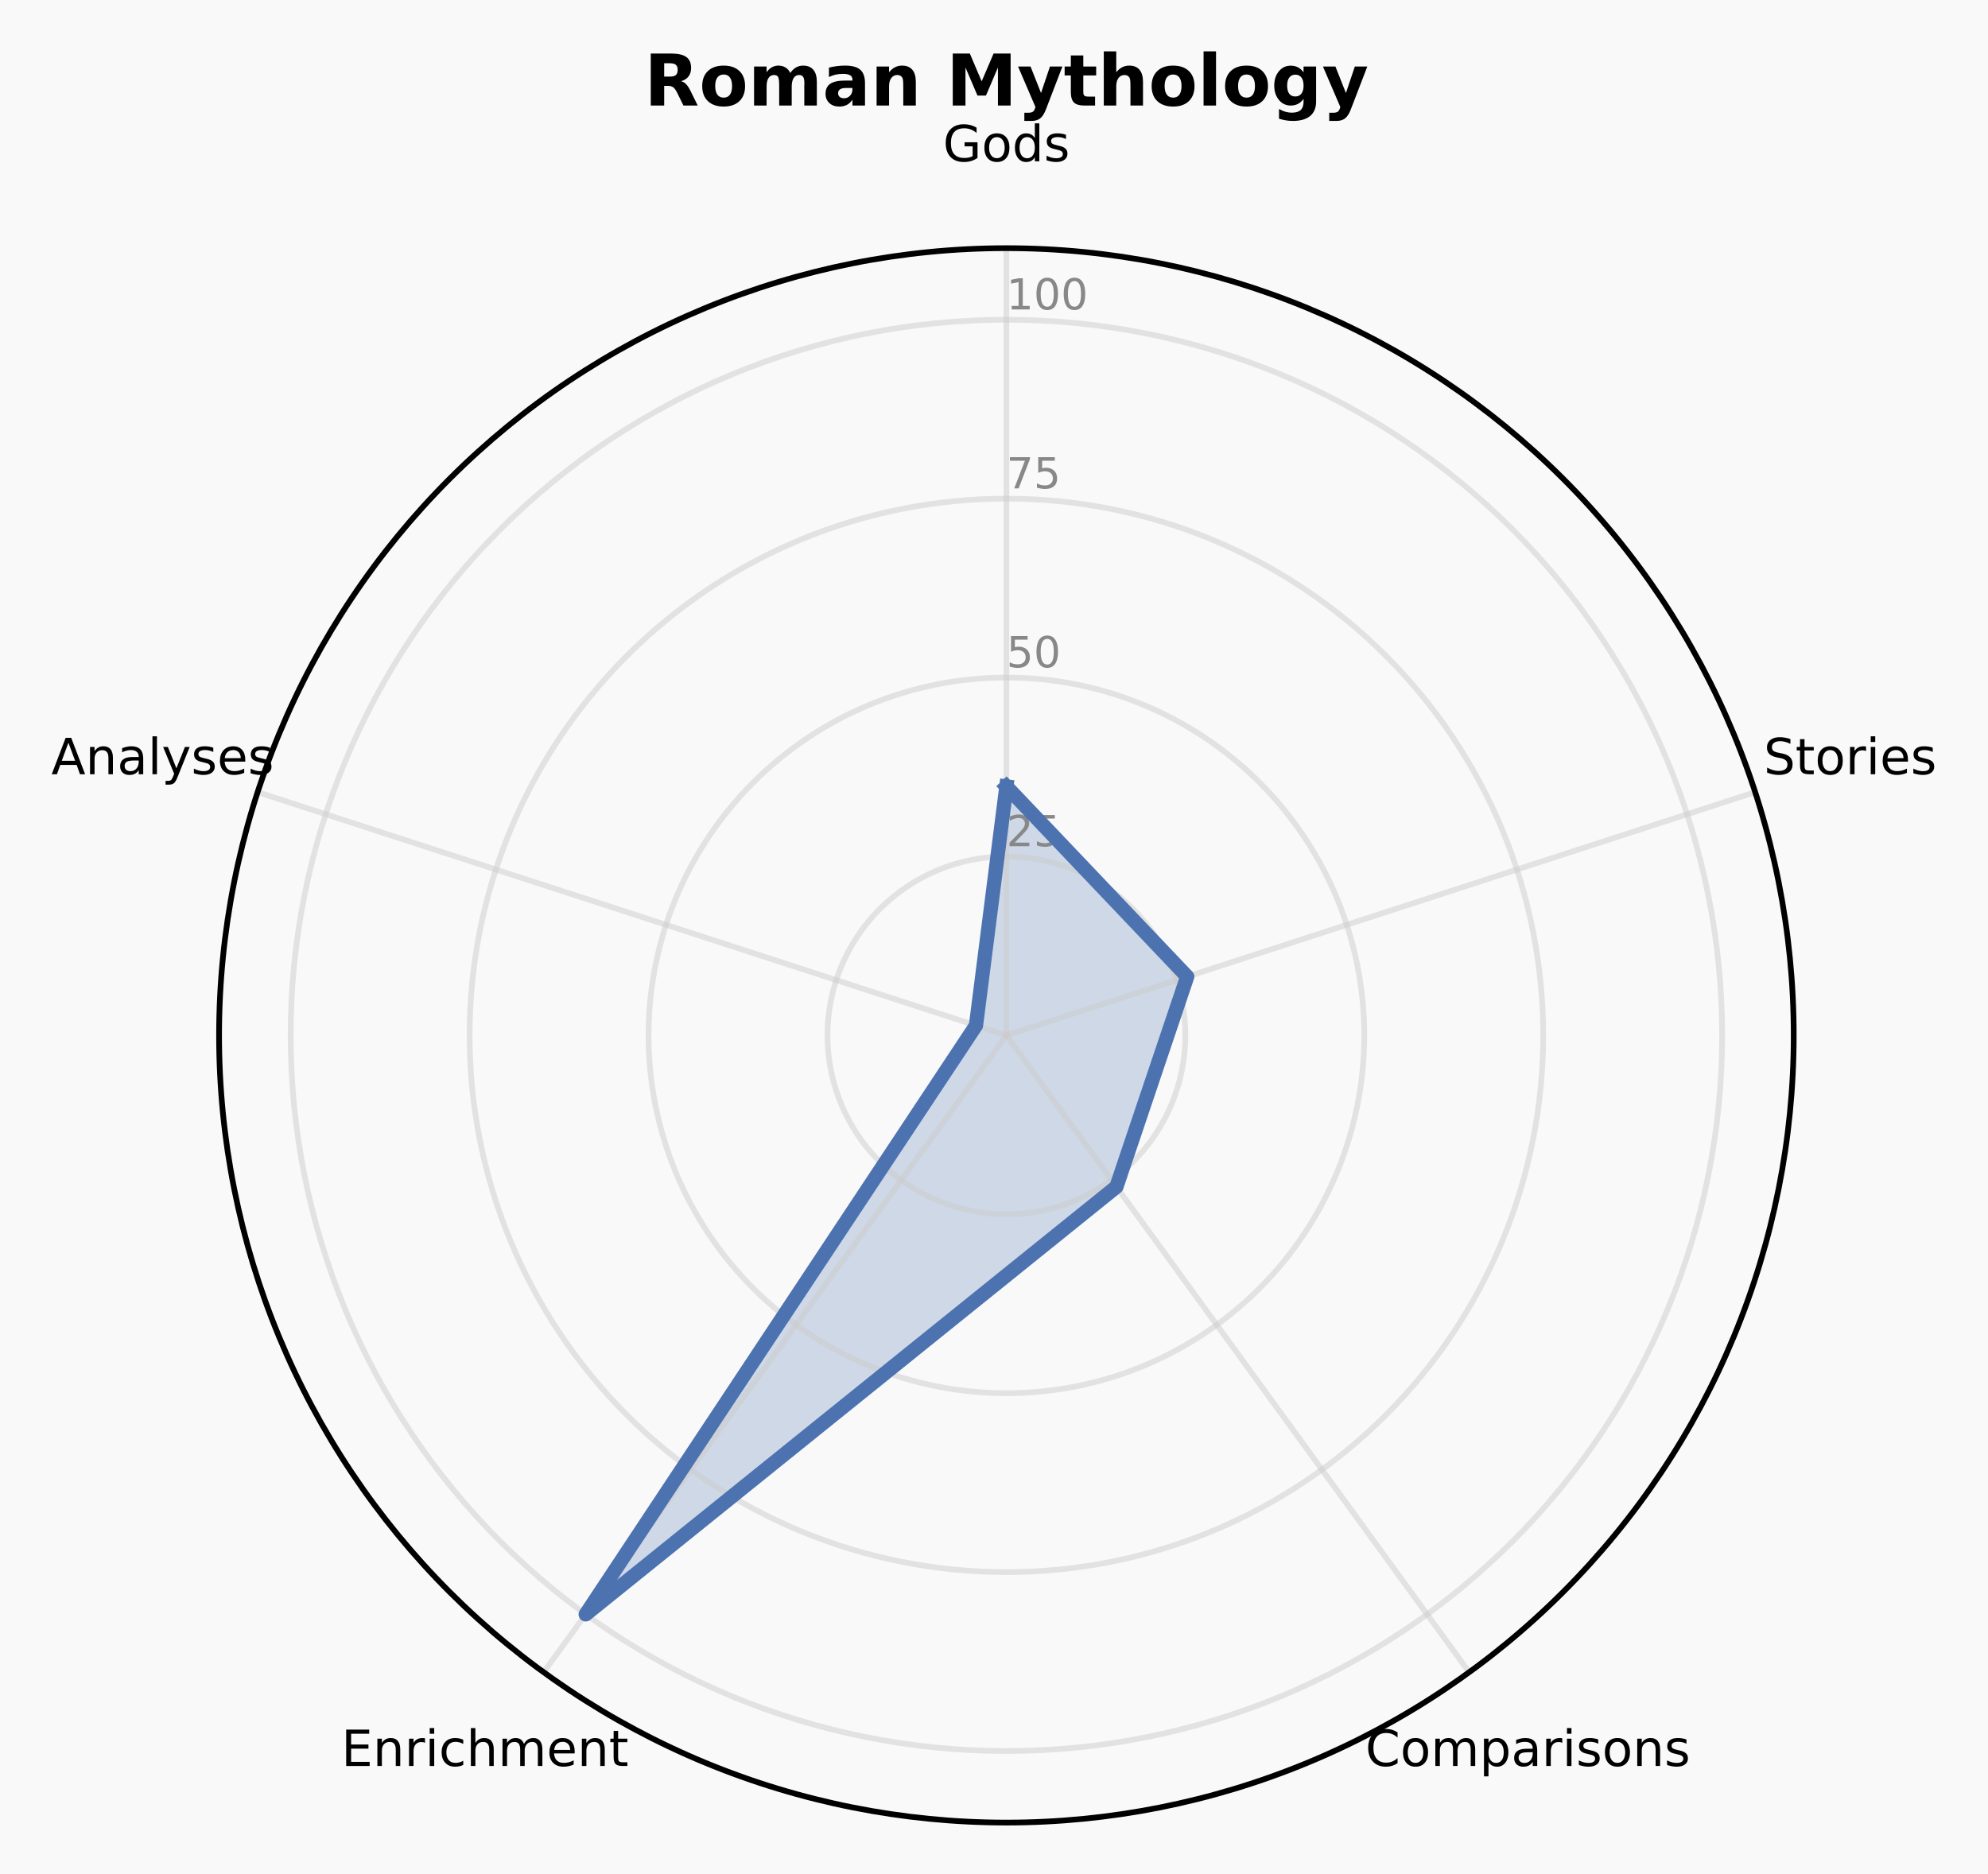
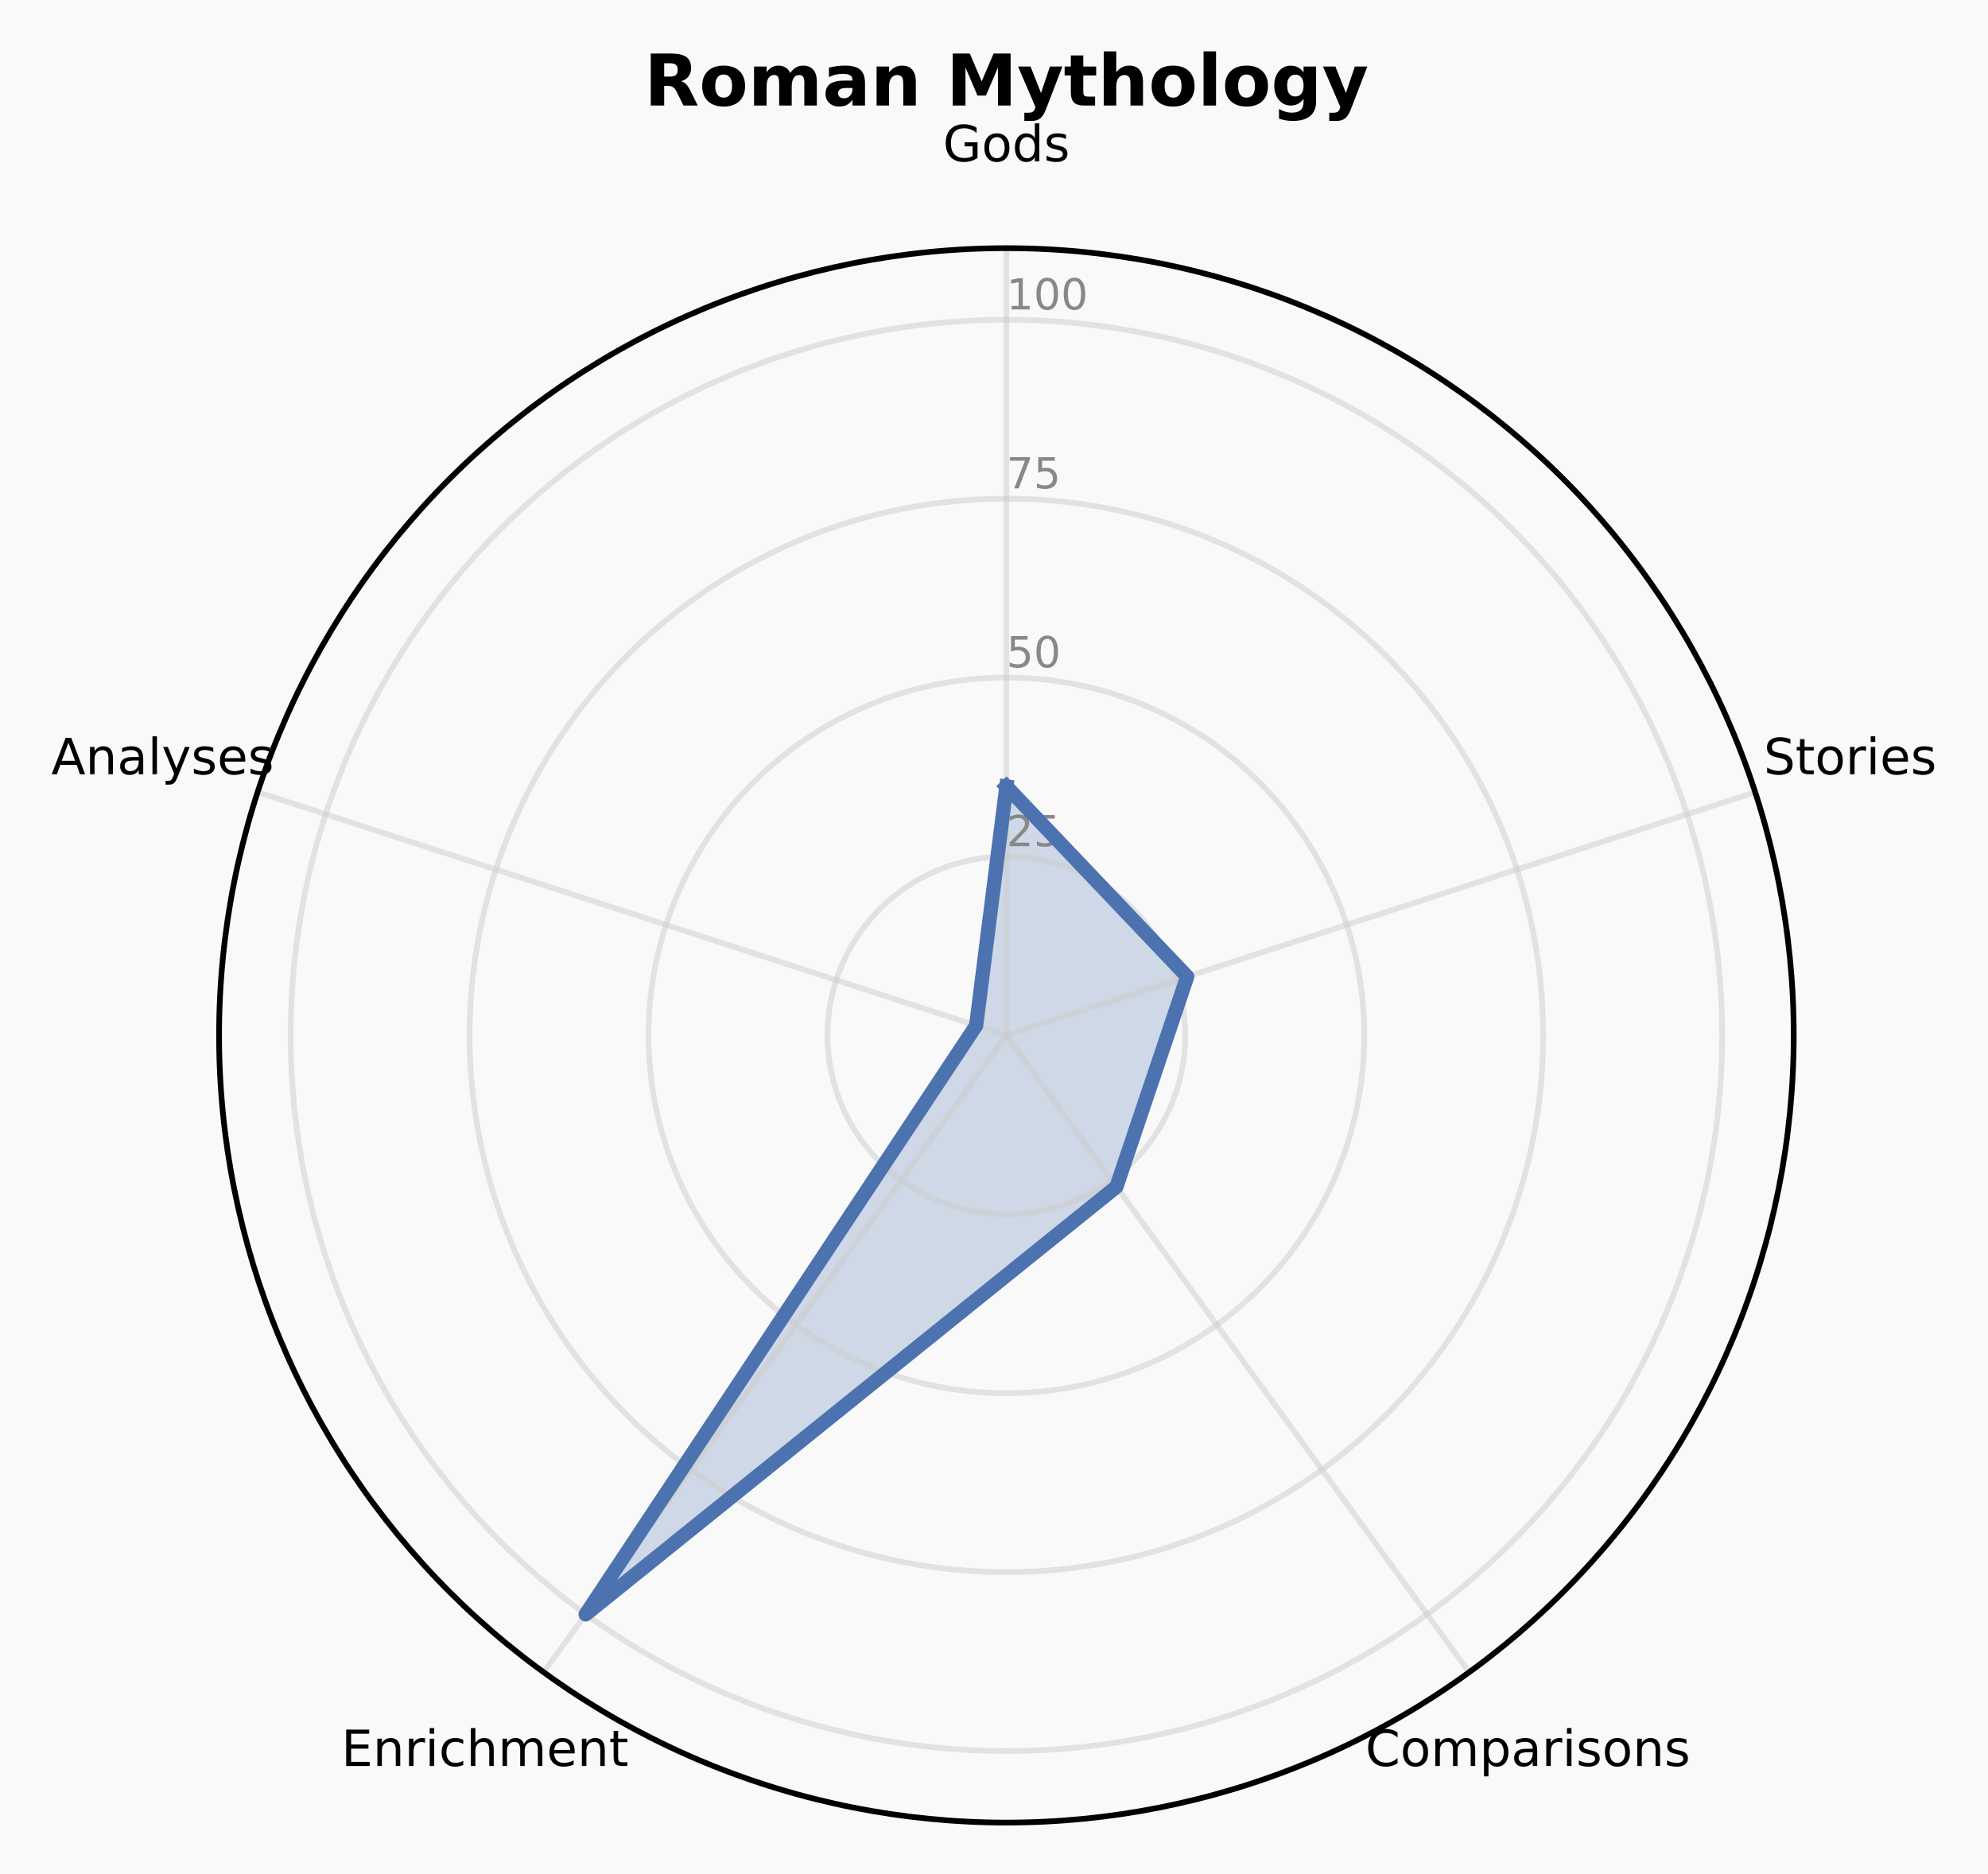
<svg xmlns="http://www.w3.org/2000/svg" xmlns:xlink="http://www.w3.org/1999/xlink" width="278.709pt" height="262.758pt" viewBox="0 0 278.709 262.758" version="1.1">
  <defs>
    <style type="text/css">*{stroke-linejoin: round; stroke-linecap: butt}</style>
  </defs>
  <g id="figure_1">
    <g id="patch_1">
      <path d="M 0 262.758  L 278.709 262.758  L 278.709 0  L 0 0  z " style="fill: #f9f9f9" />
    </g>
    <g id="axes_1">
      <g id="patch_2">
        <path d="M 251.473 145.178  C 251.473 130.683 248.618 116.329 243.071 102.938  C 237.524 89.546 229.393 77.377 219.143 67.128  C 208.894 56.878 196.725 48.748 183.334 43.201  C 169.942 37.654 155.588 34.798 141.093 34.798  C 126.598 34.798 112.244 37.654 98.853 43.201  C 85.461 48.748 73.293 56.878 63.043 67.128  C 52.794 77.377 44.663 89.546 39.116 102.938  C 33.569 116.329 30.714 130.683 30.714 145.178  C 30.714 159.673 33.569 174.027 39.116 187.418  C 44.663 200.81 52.794 212.979 63.043 223.228  C 73.293 233.478 85.461 241.609 98.853 247.155  C 112.244 252.702 126.598 255.558 141.093 255.558  C 155.588 255.558 169.942 252.702 183.334 247.155  C 196.725 241.609 208.894 233.478 219.143 223.228  C 229.393 212.979 237.524 200.81 243.071 187.418  C 248.618 174.027 251.473 159.673 251.473 145.178  M 141.093 145.178  C 141.093 145.178 141.093 145.178 141.093 145.178  C 141.093 145.178 141.093 145.178 141.093 145.178  C 141.093 145.178 141.093 145.178 141.093 145.178  C 141.093 145.178 141.093 145.178 141.093 145.178  C 141.093 145.178 141.093 145.178 141.093 145.178  C 141.093 145.178 141.093 145.178 141.093 145.178  C 141.093 145.178 141.093 145.178 141.093 145.178  C 141.093 145.178 141.093 145.178 141.093 145.178  C 141.093 145.178 141.093 145.178 141.093 145.178  C 141.093 145.178 141.093 145.178 141.093 145.178  C 141.093 145.178 141.093 145.178 141.093 145.178  C 141.093 145.178 141.093 145.178 141.093 145.178  C 141.093 145.178 141.093 145.178 141.093 145.178  C 141.093 145.178 141.093 145.178 141.093 145.178  C 141.093 145.178 141.093 145.178 141.093 145.178  C 141.093 145.178 141.093 145.178 141.093 145.178  z " style="fill: #f9f9f9" />
      </g>
      <g id="patch_3">
-         <path d="M 141.093 110.275  L 166.443 136.941  L 156.519 166.41  L 82.112 226.359  L 136.828 143.792  z " clip-path="url(#p323c2e509a)" style="fill: #4c72b0; opacity: 0.25; stroke: #4c72b0; stroke-linejoin: miter" />
+         <path d="M 141.093 110.275  L 166.443 136.941  L 156.519 166.41  L 82.112 226.359  L 136.852 143.8  z " clip-path="url(#pbc3a78a1bf)" style="fill: #4c72b0; opacity: 0.25; stroke: #4c72b0; stroke-linejoin: miter" />
      </g>
      <g id="matplotlib.axis_1">
        <g id="xtick_1">
          <g id="line2d_1">
-             <path d="M 141.093 145.178  L 141.093 34.798  " clip-path="url(#p323c2e509a)" style="fill: none; stroke: #cccccc; stroke-opacity: 0.5; stroke-width: 0.8; stroke-linecap: square" />
+             <path d="M 141.093 145.178  L 141.093 34.798  " clip-path="url(#pbc3a78a1bf)" style="fill: none; stroke: #cccccc; stroke-opacity: 0.5; stroke-width: 0.8; stroke-linecap: square" />
          </g>
          <g id="text_1">
            <g transform="translate(132.1945 22.61707) scale(0.07 -0.07)">
              <defs>
                <path id="DejaVuSans-2a" d="M 3809 666  L 3809 1919  L 2778 1919  L 2778 2438  L 4434 2438  L 4434 434  Q 4069 175 3628 42  Q 3188 -91 2688 -91  Q 1594 -91 976 548  Q 359 1188 359 2328  Q 359 3472 976 4111  Q 1594 4750 2688 4750  Q 3144 4750 3555 4637  Q 3966 4525 4313 4306  L 4313 3634  Q 3963 3931 3569 4081  Q 3175 4231 2741 4231  Q 1884 4231 1454 3753  Q 1025 3275 1025 2328  Q 1025 1384 1454 906  Q 1884 428 2741 428  Q 3075 428 3337 486  Q 3600 544 3809 666  z " transform="scale(0.015625)" />
                <path id="DejaVuSans-52" d="M 1959 3097  Q 1497 3097 1228 2736  Q 959 2375 959 1747  Q 959 1119 1226 758  Q 1494 397 1959 397  Q 2419 397 2687 759  Q 2956 1122 2956 1747  Q 2956 2369 2687 2733  Q 2419 3097 1959 3097  z M 1959 3584  Q 2709 3584 3137 3096  Q 3566 2609 3566 1747  Q 3566 888 3137 398  Q 2709 -91 1959 -91  Q 1206 -91 779 398  Q 353 888 353 1747  Q 353 2609 779 3096  Q 1206 3584 1959 3584  z " transform="scale(0.015625)" />
                <path id="DejaVuSans-47" d="M 2906 2969  L 2906 4863  L 3481 4863  L 3481 0  L 2906 0  L 2906 525  Q 2725 213 2448 61  Q 2172 -91 1784 -91  Q 1150 -91 751 415  Q 353 922 353 1747  Q 353 2572 751 3078  Q 1150 3584 1784 3584  Q 2172 3584 2448 3432  Q 2725 3281 2906 2969  z M 947 1747  Q 947 1113 1208 752  Q 1469 391 1925 391  Q 2381 391 2643 752  Q 2906 1113 2906 1747  Q 2906 2381 2643 2742  Q 2381 3103 1925 3103  Q 1469 3103 1208 2742  Q 947 2381 947 1747  z " transform="scale(0.015625)" />
                <path id="DejaVuSans-56" d="M 2834 3397  L 2834 2853  Q 2591 2978 2328 3040  Q 2066 3103 1784 3103  Q 1356 3103 1142 2972  Q 928 2841 928 2578  Q 928 2378 1081 2264  Q 1234 2150 1697 2047  L 1894 2003  Q 2506 1872 2764 1633  Q 3022 1394 3022 966  Q 3022 478 2636 193  Q 2250 -91 1575 -91  Q 1294 -91 989 -36  Q 684 19 347 128  L 347 722  Q 666 556 975 473  Q 1284 391 1588 391  Q 1994 391 2212 530  Q 2431 669 2431 922  Q 2431 1156 2273 1281  Q 2116 1406 1581 1522  L 1381 1569  Q 847 1681 609 1914  Q 372 2147 372 2553  Q 372 3047 722 3315  Q 1072 3584 1716 3584  Q 2034 3584 2315 3537  Q 2597 3491 2834 3397  z " transform="scale(0.015625)" />
              </defs>
              <use xlink:href="#DejaVuSans-2a" />
              <use xlink:href="#DejaVuSans-52" transform="translate(77.48438 0)" />
              <use xlink:href="#DejaVuSans-47" transform="translate(138.6719 0)" />
              <use xlink:href="#DejaVuSans-56" transform="translate(202.1562 0)" />
            </g>
          </g>
        </g>
        <g id="xtick_2">
          <g id="line2d_2">
-             <path d="M 141.093 145.178  L 246.07 111.069  " clip-path="url(#p323c2e509a)" style="fill: none; stroke: #cccccc; stroke-opacity: 0.5; stroke-width: 0.8; stroke-linecap: square" />
+             <path d="M 141.093 145.178  L 246.07 111.069  " clip-path="url(#pbc3a78a1bf)" style="fill: none; stroke: #cccccc; stroke-opacity: 0.5; stroke-width: 0.8; stroke-linecap: square" />
          </g>
          <g id="text_2">
            <g transform="translate(247.2616 108.5613) scale(0.07 -0.07)">
              <defs>
                <path id="DejaVuSans-36" d="M 3425 4513  L 3425 3897  Q 3066 4069 2747 4153  Q 2428 4238 2131 4238  Q 1616 4238 1336 4038  Q 1056 3838 1056 3469  Q 1056 3159 1242 3001  Q 1428 2844 1947 2747  L 2328 2669  Q 3034 2534 3370 2195  Q 3706 1856 3706 1288  Q 3706 609 3251 259  Q 2797 -91 1919 -91  Q 1588 -91 1214 -16  Q 841 59 441 206  L 441 856  Q 825 641 1194 531  Q 1563 422 1919 422  Q 2459 422 2753 634  Q 3047 847 3047 1241  Q 3047 1584 2836 1778  Q 2625 1972 2144 2069  L 1759 2144  Q 1053 2284 737 2584  Q 422 2884 422 3419  Q 422 4038 858 4394  Q 1294 4750 2059 4750  Q 2388 4750 2728 4690  Q 3069 4631 3425 4513  z " transform="scale(0.015625)" />
                <path id="DejaVuSans-57" d="M 1172 4494  L 1172 3500  L 2356 3500  L 2356 3053  L 1172 3053  L 1172 1153  Q 1172 725 1289 603  Q 1406 481 1766 481  L 2356 481  L 2356 0  L 1766 0  Q 1100 0 847 248  Q 594 497 594 1153  L 594 3053  L 172 3053  L 172 3500  L 594 3500  L 594 4494  L 1172 4494  z " transform="scale(0.015625)" />
                <path id="DejaVuSans-55" d="M 2631 2963  Q 2534 3019 2420 3045  Q 2306 3072 2169 3072  Q 1681 3072 1420 2755  Q 1159 2438 1159 1844  L 1159 0  L 581 0  L 581 3500  L 1159 3500  L 1159 2956  Q 1341 3275 1631 3429  Q 1922 3584 2338 3584  Q 2397 3584 2469 3576  Q 2541 3569 2628 3553  L 2631 2963  z " transform="scale(0.015625)" />
                <path id="DejaVuSans-4c" d="M 603 3500  L 1178 3500  L 1178 0  L 603 0  L 603 3500  z M 603 4863  L 1178 4863  L 1178 4134  L 603 4134  L 603 4863  z " transform="scale(0.015625)" />
                <path id="DejaVuSans-48" d="M 3597 1894  L 3597 1613  L 953 1613  Q 991 1019 1311 708  Q 1631 397 2203 397  Q 2534 397 2845 478  Q 3156 559 3463 722  L 3463 178  Q 3153 47 2828 -22  Q 2503 -91 2169 -91  Q 1331 -91 842 396  Q 353 884 353 1716  Q 353 2575 817 3079  Q 1281 3584 2069 3584  Q 2775 3584 3186 3129  Q 3597 2675 3597 1894  z M 3022 2063  Q 3016 2534 2758 2815  Q 2500 3097 2075 3097  Q 1594 3097 1305 2825  Q 1016 2553 972 2059  L 3022 2063  z " transform="scale(0.015625)" />
              </defs>
              <use xlink:href="#DejaVuSans-36" />
              <use xlink:href="#DejaVuSans-57" transform="translate(63.48438 0)" />
              <use xlink:href="#DejaVuSans-52" transform="translate(102.6875 0)" />
              <use xlink:href="#DejaVuSans-55" transform="translate(163.875 0)" />
              <use xlink:href="#DejaVuSans-4c" transform="translate(204.9844 0)" />
              <use xlink:href="#DejaVuSans-48" transform="translate(232.7656 0)" />
              <use xlink:href="#DejaVuSans-56" transform="translate(294.2969 0)" />
            </g>
          </g>
        </g>
        <g id="xtick_3">
          <g id="line2d_3">
-             <path d="M 141.093 145.178  L 205.973 234.477  " clip-path="url(#p323c2e509a)" style="fill: none; stroke: #cccccc; stroke-opacity: 0.5; stroke-width: 0.8; stroke-linecap: square" />
+             <path d="M 141.093 145.178  L 205.973 234.477  " clip-path="url(#pbc3a78a1bf)" style="fill: none; stroke: #cccccc; stroke-opacity: 0.5; stroke-width: 0.8; stroke-linecap: square" />
          </g>
          <g id="text_3">
            <g transform="translate(191.4228 247.6219) scale(0.07 -0.07)">
              <defs>
                <path id="DejaVuSans-26" d="M 4122 4306  L 4122 3641  Q 3803 3938 3442 4084  Q 3081 4231 2675 4231  Q 1875 4231 1450 3742  Q 1025 3253 1025 2328  Q 1025 1406 1450 917  Q 1875 428 2675 428  Q 3081 428 3442 575  Q 3803 722 4122 1019  L 4122 359  Q 3791 134 3420 21  Q 3050 -91 2638 -91  Q 1578 -91 968 557  Q 359 1206 359 2328  Q 359 3453 968 4101  Q 1578 4750 2638 4750  Q 3056 4750 3426 4639  Q 3797 4528 4122 4306  z " transform="scale(0.015625)" />
                <path id="DejaVuSans-50" d="M 3328 2828  Q 3544 3216 3844 3400  Q 4144 3584 4550 3584  Q 5097 3584 5394 3201  Q 5691 2819 5691 2113  L 5691 0  L 5113 0  L 5113 2094  Q 5113 2597 4934 2840  Q 4756 3084 4391 3084  Q 3944 3084 3684 2787  Q 3425 2491 3425 1978  L 3425 0  L 2847 0  L 2847 2094  Q 2847 2600 2669 2842  Q 2491 3084 2119 3084  Q 1678 3084 1418 2786  Q 1159 2488 1159 1978  L 1159 0  L 581 0  L 581 3500  L 1159 3500  L 1159 2956  Q 1356 3278 1631 3431  Q 1906 3584 2284 3584  Q 2666 3584 2933 3390  Q 3200 3197 3328 2828  z " transform="scale(0.015625)" />
                <path id="DejaVuSans-53" d="M 1159 525  L 1159 -1331  L 581 -1331  L 581 3500  L 1159 3500  L 1159 2969  Q 1341 3281 1617 3432  Q 1894 3584 2278 3584  Q 2916 3584 3314 3078  Q 3713 2572 3713 1747  Q 3713 922 3314 415  Q 2916 -91 2278 -91  Q 1894 -91 1617 61  Q 1341 213 1159 525  z M 3116 1747  Q 3116 2381 2855 2742  Q 2594 3103 2138 3103  Q 1681 3103 1420 2742  Q 1159 2381 1159 1747  Q 1159 1113 1420 752  Q 1681 391 2138 391  Q 2594 391 2855 752  Q 3116 1113 3116 1747  z " transform="scale(0.015625)" />
                <path id="DejaVuSans-44" d="M 2194 1759  Q 1497 1759 1228 1600  Q 959 1441 959 1056  Q 959 750 1161 570  Q 1363 391 1709 391  Q 2188 391 2477 730  Q 2766 1069 2766 1631  L 2766 1759  L 2194 1759  z M 3341 1997  L 3341 0  L 2766 0  L 2766 531  Q 2569 213 2275 61  Q 1981 -91 1556 -91  Q 1019 -91 701 211  Q 384 513 384 1019  Q 384 1609 779 1909  Q 1175 2209 1959 2209  L 2766 2209  L 2766 2266  Q 2766 2663 2505 2880  Q 2244 3097 1772 3097  Q 1472 3097 1187 3025  Q 903 2953 641 2809  L 641 3341  Q 956 3463 1253 3523  Q 1550 3584 1831 3584  Q 2591 3584 2966 3190  Q 3341 2797 3341 1997  z " transform="scale(0.015625)" />
                <path id="DejaVuSans-51" d="M 3513 2113  L 3513 0  L 2938 0  L 2938 2094  Q 2938 2591 2744 2837  Q 2550 3084 2163 3084  Q 1697 3084 1428 2787  Q 1159 2491 1159 1978  L 1159 0  L 581 0  L 581 3500  L 1159 3500  L 1159 2956  Q 1366 3272 1645 3428  Q 1925 3584 2291 3584  Q 2894 3584 3203 3211  Q 3513 2838 3513 2113  z " transform="scale(0.015625)" />
              </defs>
              <use xlink:href="#DejaVuSans-26" />
              <use xlink:href="#DejaVuSans-52" transform="translate(69.82812 0)" />
              <use xlink:href="#DejaVuSans-50" transform="translate(131.0156 0)" />
              <use xlink:href="#DejaVuSans-53" transform="translate(228.4219 0)" />
              <use xlink:href="#DejaVuSans-44" transform="translate(291.9062 0)" />
              <use xlink:href="#DejaVuSans-55" transform="translate(353.1875 0)" />
              <use xlink:href="#DejaVuSans-4c" transform="translate(394.2969 0)" />
              <use xlink:href="#DejaVuSans-56" transform="translate(422.0781 0)" />
              <use xlink:href="#DejaVuSans-52" transform="translate(474.1719 0)" />
              <use xlink:href="#DejaVuSans-51" transform="translate(535.3594 0)" />
              <use xlink:href="#DejaVuSans-56" transform="translate(598.7344 0)" />
            </g>
          </g>
        </g>
        <g id="xtick_4">
          <g id="line2d_4">
-             <path d="M 141.093 145.178  L 76.214 234.477  " clip-path="url(#p323c2e509a)" style="fill: none; stroke: #cccccc; stroke-opacity: 0.5; stroke-width: 0.8; stroke-linecap: square" />
+             <path d="M 141.093 145.178  L 76.214 234.477  " clip-path="url(#pbc3a78a1bf)" style="fill: none; stroke: #cccccc; stroke-opacity: 0.5; stroke-width: 0.8; stroke-linecap: square" />
          </g>
          <g id="text_4">
            <g transform="translate(47.8483 247.6219) scale(0.07 -0.07)">
              <defs>
                <path id="DejaVuSans-28" d="M 628 4666  L 3578 4666  L 3578 4134  L 1259 4134  L 1259 2753  L 3481 2753  L 3481 2222  L 1259 2222  L 1259 531  L 3634 531  L 3634 0  L 628 0  L 628 4666  z " transform="scale(0.015625)" />
                <path id="DejaVuSans-46" d="M 3122 3366  L 3122 2828  Q 2878 2963 2633 3030  Q 2388 3097 2138 3097  Q 1578 3097 1268 2742  Q 959 2388 959 1747  Q 959 1106 1268 751  Q 1578 397 2138 397  Q 2388 397 2633 464  Q 2878 531 3122 666  L 3122 134  Q 2881 22 2623 -34  Q 2366 -91 2075 -91  Q 1284 -91 818 406  Q 353 903 353 1747  Q 353 2603 823 3093  Q 1294 3584 2113 3584  Q 2378 3584 2631 3529  Q 2884 3475 3122 3366  z " transform="scale(0.015625)" />
                <path id="DejaVuSans-4b" d="M 3513 2113  L 3513 0  L 2938 0  L 2938 2094  Q 2938 2591 2744 2837  Q 2550 3084 2163 3084  Q 1697 3084 1428 2787  Q 1159 2491 1159 1978  L 1159 0  L 581 0  L 581 4863  L 1159 4863  L 1159 2956  Q 1366 3272 1645 3428  Q 1925 3584 2291 3584  Q 2894 3584 3203 3211  Q 3513 2838 3513 2113  z " transform="scale(0.015625)" />
              </defs>
              <use xlink:href="#DejaVuSans-28" />
              <use xlink:href="#DejaVuSans-51" transform="translate(63.1875 0)" />
              <use xlink:href="#DejaVuSans-55" transform="translate(126.5625 0)" />
              <use xlink:href="#DejaVuSans-4c" transform="translate(167.6719 0)" />
              <use xlink:href="#DejaVuSans-46" transform="translate(195.4531 0)" />
              <use xlink:href="#DejaVuSans-4b" transform="translate(250.4375 0)" />
              <use xlink:href="#DejaVuSans-50" transform="translate(313.8125 0)" />
              <use xlink:href="#DejaVuSans-48" transform="translate(411.2188 0)" />
              <use xlink:href="#DejaVuSans-51" transform="translate(472.75 0)" />
              <use xlink:href="#DejaVuSans-57" transform="translate(536.125 0)" />
            </g>
          </g>
        </g>
        <g id="xtick_5">
          <g id="line2d_5">
-             <path d="M 141.093 145.178  L 36.116 111.069  " clip-path="url(#p323c2e509a)" style="fill: none; stroke: #cccccc; stroke-opacity: 0.5; stroke-width: 0.8; stroke-linecap: square" />
+             <path d="M 141.093 145.178  L 36.116 111.069  " clip-path="url(#pbc3a78a1bf)" style="fill: none; stroke: #cccccc; stroke-opacity: 0.5; stroke-width: 0.8; stroke-linecap: square" />
          </g>
          <g id="text_5">
            <g transform="translate(7.2 108.5613) scale(0.07 -0.07)">
              <defs>
                <path id="DejaVuSans-24" d="M 2188 4044  L 1331 1722  L 3047 1722  L 2188 4044  z M 1831 4666  L 2547 4666  L 4325 0  L 3669 0  L 3244 1197  L 1141 1197  L 716 0  L 50 0  L 1831 4666  z " transform="scale(0.015625)" />
                <path id="DejaVuSans-4f" d="M 603 4863  L 1178 4863  L 1178 0  L 603 0  L 603 4863  z " transform="scale(0.015625)" />
                <path id="DejaVuSans-5c" d="M 2059 -325  Q 1816 -950 1584 -1140  Q 1353 -1331 966 -1331  L 506 -1331  L 506 -850  L 844 -850  Q 1081 -850 1212 -737  Q 1344 -625 1503 -206  L 1606 56  L 191 3500  L 800 3500  L 1894 763  L 2988 3500  L 3597 3500  L 2059 -325  z " transform="scale(0.015625)" />
              </defs>
              <use xlink:href="#DejaVuSans-24" />
              <use xlink:href="#DejaVuSans-51" transform="translate(68.40625 0)" />
              <use xlink:href="#DejaVuSans-44" transform="translate(131.7812 0)" />
              <use xlink:href="#DejaVuSans-4f" transform="translate(193.0625 0)" />
              <use xlink:href="#DejaVuSans-5c" transform="translate(220.8438 0)" />
              <use xlink:href="#DejaVuSans-56" transform="translate(280.0312 0)" />
              <use xlink:href="#DejaVuSans-48" transform="translate(332.125 0)" />
              <use xlink:href="#DejaVuSans-56" transform="translate(393.6562 0)" />
            </g>
          </g>
        </g>
      </g>
      <g id="matplotlib.axis_2">
        <g id="ytick_1">
          <g id="line2d_6">
-             <path d="M 141.093 120.092  C 144.388 120.092 147.65 120.741 150.693 122.001  C 153.737 123.262 156.503 125.11 158.832 127.439  C 161.161 129.769 163.009 132.534 164.27 135.578  C 165.531 138.621 166.18 141.884 166.18 145.178  C 166.18 148.472 165.531 151.735 164.27 154.778  C 163.009 157.822 161.161 160.587 158.832 162.917  C 156.503 165.246 153.737 167.094 150.693 168.355  C 147.65 169.615 144.388 170.264 141.093 170.264  C 137.799 170.264 134.537 169.615 131.493 168.355  C 128.45 167.094 125.684 165.246 123.355 162.917  C 121.025 160.587 119.177 157.822 117.917 154.778  C 116.656 151.735 116.007 148.472 116.007 145.178  C 116.007 141.884 116.656 138.621 117.917 135.578  C 119.177 132.534 121.025 129.769 123.355 127.439  C 125.684 125.11 128.45 123.262 131.493 122.001  C 134.537 120.741 137.799 120.092 141.093 120.092  " clip-path="url(#p323c2e509a)" style="fill: none; stroke: #cccccc; stroke-opacity: 0.5; stroke-width: 0.8; stroke-linecap: square" />
+             <path d="M 141.093 120.092  C 144.388 120.092 147.65 120.741 150.693 122.001  C 153.737 123.262 156.503 125.11 158.832 127.439  C 161.161 129.769 163.009 132.534 164.27 135.578  C 165.531 138.621 166.18 141.884 166.18 145.178  C 166.18 148.472 165.531 151.735 164.27 154.778  C 163.009 157.822 161.161 160.587 158.832 162.917  C 156.503 165.246 153.737 167.094 150.693 168.355  C 147.65 169.615 144.388 170.264 141.093 170.264  C 137.799 170.264 134.537 169.615 131.493 168.355  C 128.45 167.094 125.684 165.246 123.355 162.917  C 121.025 160.587 119.177 157.822 117.917 154.778  C 116.656 151.735 116.007 148.472 116.007 145.178  C 116.007 141.884 116.656 138.621 117.917 135.578  C 119.177 132.534 121.025 129.769 123.355 127.439  C 125.684 125.11 128.45 123.262 131.493 122.001  C 134.537 120.741 137.799 120.092 141.093 120.092  " clip-path="url(#pbc3a78a1bf)" style="fill: none; stroke: #cccccc; stroke-opacity: 0.5; stroke-width: 0.8; stroke-linecap: square" />
          </g>
          <g id="text_6">
            <g style="fill: #888888" transform="translate(141.0933 118.6504) scale(0.06 -0.06)">
              <defs>
                <path id="DejaVuSans-15" d="M 1228 531  L 3431 531  L 3431 0  L 469 0  L 469 531  Q 828 903 1448 1529  Q 2069 2156 2228 2338  Q 2531 2678 2651 2914  Q 2772 3150 2772 3378  Q 2772 3750 2511 3984  Q 2250 4219 1831 4219  Q 1534 4219 1204 4116  Q 875 4013 500 3803  L 500 4441  Q 881 4594 1212 4672  Q 1544 4750 1819 4750  Q 2544 4750 2975 4387  Q 3406 4025 3406 3419  Q 3406 3131 3298 2873  Q 3191 2616 2906 2266  Q 2828 2175 2409 1742  Q 1991 1309 1228 531  z " transform="scale(0.015625)" />
                <path id="DejaVuSans-18" d="M 691 4666  L 3169 4666  L 3169 4134  L 1269 4134  L 1269 2991  Q 1406 3038 1543 3061  Q 1681 3084 1819 3084  Q 2600 3084 3056 2656  Q 3513 2228 3513 1497  Q 3513 744 3044 326  Q 2575 -91 1722 -91  Q 1428 -91 1123 -41  Q 819 9 494 109  L 494 744  Q 775 591 1075 516  Q 1375 441 1709 441  Q 2250 441 2565 725  Q 2881 1009 2881 1497  Q 2881 1984 2565 2268  Q 2250 2553 1709 2553  Q 1456 2553 1204 2497  Q 953 2441 691 2322  L 691 4666  z " transform="scale(0.015625)" />
              </defs>
              <use xlink:href="#DejaVuSans-15" />
              <use xlink:href="#DejaVuSans-18" transform="translate(63.625 0)" />
            </g>
          </g>
        </g>
        <g id="ytick_2">
          <g id="line2d_7">
-             <path d="M 141.093 95.005  C 147.682 95.005 154.206 96.303 160.293 98.825  C 166.381 101.346 171.912 105.042 176.571 109.701  C 181.229 114.36 184.925 119.891 187.447 125.978  C 189.968 132.065 191.266 138.589 191.266 145.178  C 191.266 151.767 189.968 158.291 187.447 164.378  C 184.925 170.465 181.229 175.997 176.571 180.655  C 171.912 185.314 166.381 189.01 160.293 191.531  C 154.206 194.053 147.682 195.351 141.093 195.351  C 134.505 195.351 127.98 194.053 121.893 191.531  C 115.806 189.01 110.275 185.314 105.616 180.655  C 100.957 175.997 97.261 170.465 94.74 164.378  C 92.219 158.291 90.921 151.767 90.921 145.178  C 90.921 138.589 92.219 132.065 94.74 125.978  C 97.261 119.891 100.957 114.36 105.616 109.701  C 110.275 105.042 115.806 101.346 121.893 98.825  C 127.98 96.303 134.505 95.005 141.093 95.005  " clip-path="url(#p323c2e509a)" style="fill: none; stroke: #cccccc; stroke-opacity: 0.5; stroke-width: 0.8; stroke-linecap: square" />
+             <path d="M 141.093 95.005  C 147.682 95.005 154.206 96.303 160.293 98.825  C 166.381 101.346 171.912 105.042 176.571 109.701  C 181.229 114.36 184.925 119.891 187.447 125.978  C 189.968 132.065 191.266 138.589 191.266 145.178  C 191.266 151.767 189.968 158.291 187.447 164.378  C 184.925 170.465 181.229 175.997 176.571 180.655  C 171.912 185.314 166.381 189.01 160.293 191.531  C 154.206 194.053 147.682 195.351 141.093 195.351  C 134.505 195.351 127.98 194.053 121.893 191.531  C 115.806 189.01 110.275 185.314 105.616 180.655  C 100.957 175.997 97.261 170.465 94.74 164.378  C 92.219 158.291 90.921 151.767 90.921 145.178  C 90.921 138.589 92.219 132.065 94.74 125.978  C 97.261 119.891 100.957 114.36 105.616 109.701  C 110.275 105.042 115.806 101.346 121.893 98.825  C 127.98 96.303 134.505 95.005 141.093 95.005  " clip-path="url(#pbc3a78a1bf)" style="fill: none; stroke: #cccccc; stroke-opacity: 0.5; stroke-width: 0.8; stroke-linecap: square" />
          </g>
          <g id="text_7">
            <g style="fill: #888888" transform="translate(141.0933 93.56408) scale(0.06 -0.06)">
              <defs>
                <path id="DejaVuSans-13" d="M 2034 4250  Q 1547 4250 1301 3770  Q 1056 3291 1056 2328  Q 1056 1369 1301 889  Q 1547 409 2034 409  Q 2525 409 2770 889  Q 3016 1369 3016 2328  Q 3016 3291 2770 3770  Q 2525 4250 2034 4250  z M 2034 4750  Q 2819 4750 3233 4129  Q 3647 3509 3647 2328  Q 3647 1150 3233 529  Q 2819 -91 2034 -91  Q 1250 -91 836 529  Q 422 1150 422 2328  Q 422 3509 836 4129  Q 1250 4750 2034 4750  z " transform="scale(0.015625)" />
              </defs>
              <use xlink:href="#DejaVuSans-18" />
              <use xlink:href="#DejaVuSans-13" transform="translate(63.625 0)" />
            </g>
          </g>
        </g>
        <g id="ytick_3">
          <g id="line2d_8">
-             <path d="M 141.093 69.919  C 150.976 69.919 160.763 71.866 169.894 75.648  C 179.024 79.43 187.321 84.974 194.309 91.962  C 201.298 98.95 206.841 107.247 210.623 116.378  C 214.405 125.508 216.352 135.295 216.352 145.178  C 216.352 155.061 214.405 164.848 210.623 173.978  C 206.841 183.109 201.298 191.406 194.309 198.394  C 187.321 205.382 179.024 210.926 169.894 214.708  C 160.763 218.49 150.976 220.437 141.093 220.437  C 131.21 220.437 121.424 218.49 112.293 214.708  C 103.162 210.926 94.866 205.382 87.877 198.394  C 80.889 191.406 75.345 183.109 71.563 173.978  C 67.781 164.848 65.834 155.061 65.834 145.178  C 65.834 135.295 67.781 125.508 71.563 116.378  C 75.345 107.247 80.889 98.95 87.877 91.962  C 94.866 84.974 103.162 79.43 112.293 75.648  C 121.424 71.866 131.21 69.919 141.093 69.919  " clip-path="url(#p323c2e509a)" style="fill: none; stroke: #cccccc; stroke-opacity: 0.5; stroke-width: 0.8; stroke-linecap: square" />
+             <path d="M 141.093 69.919  C 150.976 69.919 160.763 71.866 169.894 75.648  C 179.024 79.43 187.321 84.974 194.309 91.962  C 201.298 98.95 206.841 107.247 210.623 116.378  C 214.405 125.508 216.352 135.295 216.352 145.178  C 216.352 155.061 214.405 164.848 210.623 173.978  C 206.841 183.109 201.298 191.406 194.309 198.394  C 187.321 205.382 179.024 210.926 169.894 214.708  C 160.763 218.49 150.976 220.437 141.093 220.437  C 131.21 220.437 121.424 218.49 112.293 214.708  C 103.162 210.926 94.866 205.382 87.877 198.394  C 80.889 191.406 75.345 183.109 71.563 173.978  C 67.781 164.848 65.834 155.061 65.834 145.178  C 65.834 135.295 67.781 125.508 71.563 116.378  C 75.345 107.247 80.889 98.95 87.877 91.962  C 94.866 84.974 103.162 79.43 112.293 75.648  C 121.424 71.866 131.21 69.919 141.093 69.919  " clip-path="url(#pbc3a78a1bf)" style="fill: none; stroke: #cccccc; stroke-opacity: 0.5; stroke-width: 0.8; stroke-linecap: square" />
          </g>
          <g id="text_8">
            <g style="fill: #888888" transform="translate(141.0933 68.47781) scale(0.06 -0.06)">
              <defs>
                <path id="DejaVuSans-1a" d="M 525 4666  L 3525 4666  L 3525 4397  L 1831 0  L 1172 0  L 2766 4134  L 525 4134  L 525 4666  z " transform="scale(0.015625)" />
              </defs>
              <use xlink:href="#DejaVuSans-1a" />
              <use xlink:href="#DejaVuSans-18" transform="translate(63.625 0)" />
            </g>
          </g>
        </g>
        <g id="ytick_4">
          <g id="line2d_9">
-             <path d="M 141.093 44.833  C 154.27 44.833 167.32 47.429 179.494 52.471  C 191.668 57.514 202.73 64.906 212.048 74.223  C 221.366 83.541 228.757 94.603 233.8 106.778  C 238.843 118.952 241.438 132.001 241.438 145.178  C 241.438 158.355 238.843 171.404 233.8 183.578  C 228.757 195.753 221.366 206.815 212.048 216.133  C 202.73 225.45 191.668 232.842 179.494 237.885  C 167.32 242.927 154.27 245.523 141.093 245.523  C 127.916 245.523 114.867 242.927 102.693 237.885  C 90.519 232.842 79.456 225.45 70.139 216.133  C 60.821 206.815 53.429 195.753 48.387 183.578  C 43.344 171.404 40.748 158.355 40.748 145.178  C 40.748 132.001 43.344 118.952 48.387 106.778  C 53.429 94.603 60.821 83.541 70.139 74.223  C 79.456 64.906 90.519 57.514 102.693 52.471  C 114.867 47.429 127.916 44.833 141.093 44.833  " clip-path="url(#p323c2e509a)" style="fill: none; stroke: #cccccc; stroke-opacity: 0.5; stroke-width: 0.8; stroke-linecap: square" />
+             <path d="M 141.093 44.833  C 154.27 44.833 167.32 47.429 179.494 52.471  C 191.668 57.514 202.73 64.906 212.048 74.223  C 221.366 83.541 228.757 94.603 233.8 106.778  C 238.843 118.952 241.438 132.001 241.438 145.178  C 241.438 158.355 238.843 171.404 233.8 183.578  C 228.757 195.753 221.366 206.815 212.048 216.133  C 202.73 225.45 191.668 232.842 179.494 237.885  C 167.32 242.927 154.27 245.523 141.093 245.523  C 127.916 245.523 114.867 242.927 102.693 237.885  C 90.519 232.842 79.456 225.45 70.139 216.133  C 60.821 206.815 53.429 195.753 48.387 183.578  C 43.344 171.404 40.748 158.355 40.748 145.178  C 40.748 132.001 43.344 118.952 48.387 106.778  C 53.429 94.603 60.821 83.541 70.139 74.223  C 79.456 64.906 90.519 57.514 102.693 52.471  C 114.867 47.429 127.916 44.833 141.093 44.833  " clip-path="url(#pbc3a78a1bf)" style="fill: none; stroke: #cccccc; stroke-opacity: 0.5; stroke-width: 0.8; stroke-linecap: square" />
          </g>
          <g id="text_9">
            <g style="fill: #888888" transform="translate(141.0933 43.39154) scale(0.06 -0.06)">
              <defs>
                <path id="DejaVuSans-14" d="M 794 531  L 1825 531  L 1825 4091  L 703 3866  L 703 4441  L 1819 4666  L 2450 4666  L 2450 531  L 3481 531  L 3481 0  L 794 0  L 794 531  z " transform="scale(0.015625)" />
              </defs>
              <use xlink:href="#DejaVuSans-14" />
              <use xlink:href="#DejaVuSans-13" transform="translate(63.625 0)" />
              <use xlink:href="#DejaVuSans-13" transform="translate(127.25 0)" />
            </g>
          </g>
        </g>
      </g>
      <g id="line2d_10">
-         <path d="M 141.093 110.275  L 166.443 136.941  L 156.519 166.41  L 82.112 226.359  L 136.828 143.792  L 141.093 110.275  " clip-path="url(#p323c2e509a)" style="fill: none; stroke: #4c72b0; stroke-width: 2; stroke-linecap: square" />
+         <path d="M 141.093 110.275  L 166.443 136.941  L 156.519 166.41  L 82.112 226.359  L 136.852 143.8  L 141.093 110.275  " clip-path="url(#pbc3a78a1bf)" style="fill: none; stroke: #4c72b0; stroke-width: 2; stroke-linecap: square" />
      </g>
      <g id="patch_4">
        <path d="M 141.093 34.798  C 126.598 34.798 112.244 37.654 98.853 43.201  C 85.461 48.748 73.293 56.878 63.043 67.128  C 52.794 77.377 44.663 89.546 39.116 102.938  C 33.569 116.329 30.714 130.683 30.714 145.178  C 30.714 159.673 33.569 174.027 39.116 187.418  C 44.663 200.81 52.794 212.979 63.043 223.228  C 73.293 233.478 85.461 241.609 98.853 247.155  C 112.244 252.702 126.598 255.558 141.093 255.558  C 155.588 255.558 169.942 252.702 183.334 247.155  C 196.725 241.609 208.894 233.478 219.143 223.228  C 229.393 212.979 237.524 200.81 243.071 187.418  C 248.618 174.027 251.473 159.673 251.473 145.178  C 251.473 130.683 248.618 116.329 243.071 102.938  C 237.524 89.546 229.393 77.377 219.143 67.128  C 208.894 56.878 196.725 48.748 183.334 43.201  C 169.942 37.654 155.588 34.798 141.093 34.798  " style="fill: none; stroke: #000000; stroke-width: 0.8; stroke-linejoin: miter; stroke-linecap: square" />
      </g>
      <g id="text_10">
        <g transform="translate(90.31671 14.79844) scale(0.1 -0.1)">
          <defs>
            <path id="DejaVuSans-Bold-35" d="M 2297 2597  Q 2675 2597 2839 2737  Q 3003 2878 3003 3200  Q 3003 3519 2839 3656  Q 2675 3794 2297 3794  L 1791 3794  L 1791 2597  L 2297 2597  z M 1791 1766  L 1791 0  L 588 0  L 588 4666  L 2425 4666  Q 3347 4666 3776 4356  Q 4206 4047 4206 3378  Q 4206 2916 3982 2619  Q 3759 2322 3309 2181  Q 3556 2125 3751 1926  Q 3947 1728 4147 1325  L 4800 0  L 3519 0  L 2950 1159  Q 2778 1509 2601 1637  Q 2425 1766 2131 1766  L 1791 1766  z " transform="scale(0.015625)" />
            <path id="DejaVuSans-Bold-52" d="M 2203 2784  Q 1831 2784 1636 2517  Q 1441 2250 1441 1747  Q 1441 1244 1636 976  Q 1831 709 2203 709  Q 2569 709 2762 976  Q 2956 1244 2956 1747  Q 2956 2250 2762 2517  Q 2569 2784 2203 2784  z M 2203 3584  Q 3106 3584 3614 3096  Q 4122 2609 4122 1747  Q 4122 884 3614 396  Q 3106 -91 2203 -91  Q 1297 -91 786 396  Q 275 884 275 1747  Q 275 2609 786 3096  Q 1297 3584 2203 3584  z " transform="scale(0.015625)" />
            <path id="DejaVuSans-Bold-50" d="M 3781 2919  Q 3994 3244 4286 3414  Q 4578 3584 4928 3584  Q 5531 3584 5847 3212  Q 6163 2841 6163 2131  L 6163 0  L 5038 0  L 5038 1825  Q 5041 1866 5042 1909  Q 5044 1953 5044 2034  Q 5044 2406 4934 2573  Q 4825 2741 4581 2741  Q 4263 2741 4089 2478  Q 3916 2216 3909 1719  L 3909 0  L 2784 0  L 2784 1825  Q 2784 2406 2684 2573  Q 2584 2741 2328 2741  Q 2006 2741 1831 2477  Q 1656 2213 1656 1722  L 1656 0  L 531 0  L 531 3500  L 1656 3500  L 1656 2988  Q 1863 3284 2130 3434  Q 2397 3584 2719 3584  Q 3081 3584 3359 3409  Q 3638 3234 3781 2919  z " transform="scale(0.015625)" />
            <path id="DejaVuSans-Bold-44" d="M 2106 1575  Q 1756 1575 1579 1456  Q 1403 1338 1403 1106  Q 1403 894 1545 773  Q 1688 653 1941 653  Q 2256 653 2472 879  Q 2688 1106 2688 1447  L 2688 1575  L 2106 1575  z M 3816 1997  L 3816 0  L 2688 0  L 2688 519  Q 2463 200 2181 54  Q 1900 -91 1497 -91  Q 953 -91 614 226  Q 275 544 275 1050  Q 275 1666 698 1953  Q 1122 2241 2028 2241  L 2688 2241  L 2688 2328  Q 2688 2594 2478 2717  Q 2269 2841 1825 2841  Q 1466 2841 1156 2769  Q 847 2697 581 2553  L 581 3406  Q 941 3494 1303 3539  Q 1666 3584 2028 3584  Q 2975 3584 3395 3211  Q 3816 2838 3816 1997  z " transform="scale(0.015625)" />
            <path id="DejaVuSans-Bold-51" d="M 4056 2131  L 4056 0  L 2931 0  L 2931 347  L 2931 1631  Q 2931 2084 2911 2256  Q 2891 2428 2841 2509  Q 2775 2619 2662 2680  Q 2550 2741 2406 2741  Q 2056 2741 1856 2470  Q 1656 2200 1656 1722  L 1656 0  L 538 0  L 538 3500  L 1656 3500  L 1656 2988  Q 1909 3294 2193 3439  Q 2478 3584 2822 3584  Q 3428 3584 3742 3212  Q 4056 2841 4056 2131  z " transform="scale(0.015625)" />
            <path id="DejaVuSans-Bold-3" transform="scale(0.015625)" />
            <path id="DejaVuSans-Bold-30" d="M 588 4666  L 2119 4666  L 3181 2169  L 4250 4666  L 5778 4666  L 5778 0  L 4641 0  L 4641 3413  L 3566 897  L 2803 897  L 1728 3413  L 1728 0  L 588 0  L 588 4666  z " transform="scale(0.015625)" />
            <path id="DejaVuSans-Bold-5c" d="M 78 3500  L 1197 3500  L 2138 1125  L 2938 3500  L 4056 3500  L 2584 -331  Q 2363 -916 2067 -1148  Q 1772 -1381 1288 -1381  L 641 -1381  L 641 -647  L 991 -647  Q 1275 -647 1404 -556  Q 1534 -466 1606 -231  L 1638 -134  L 78 3500  z " transform="scale(0.015625)" />
            <path id="DejaVuSans-Bold-57" d="M 1759 4494  L 1759 3500  L 2913 3500  L 2913 2700  L 1759 2700  L 1759 1216  Q 1759 972 1856 886  Q 1953 800 2241 800  L 2816 800  L 2816 0  L 1856 0  Q 1194 0 917 276  Q 641 553 641 1216  L 641 2700  L 84 2700  L 84 3500  L 641 3500  L 641 4494  L 1759 4494  z " transform="scale(0.015625)" />
            <path id="DejaVuSans-Bold-4b" d="M 4056 2131  L 4056 0  L 2931 0  L 2931 347  L 2931 1625  Q 2931 2084 2911 2256  Q 2891 2428 2841 2509  Q 2775 2619 2662 2680  Q 2550 2741 2406 2741  Q 2056 2741 1856 2470  Q 1656 2200 1656 1722  L 1656 0  L 538 0  L 538 4863  L 1656 4863  L 1656 2988  Q 1909 3294 2193 3439  Q 2478 3584 2822 3584  Q 3428 3584 3742 3212  Q 4056 2841 4056 2131  z " transform="scale(0.015625)" />
            <path id="DejaVuSans-Bold-4f" d="M 538 4863  L 1656 4863  L 1656 0  L 538 0  L 538 4863  z " transform="scale(0.015625)" />
            <path id="DejaVuSans-Bold-4a" d="M 2919 594  Q 2688 288 2409 144  Q 2131 0 1766 0  Q 1125 0 706 504  Q 288 1009 288 1791  Q 288 2575 706 3076  Q 1125 3578 1766 3578  Q 2131 3578 2409 3434  Q 2688 3291 2919 2981  L 2919 3500  L 4044 3500  L 4044 353  Q 4044 -491 3511 -936  Q 2978 -1381 1966 -1381  Q 1638 -1381 1331 -1331  Q 1025 -1281 716 -1178  L 716 -306  Q 1009 -475 1290 -558  Q 1572 -641 1856 -641  Q 2406 -641 2662 -400  Q 2919 -159 2919 353  L 2919 594  z M 2181 2772  Q 1834 2772 1640 2515  Q 1447 2259 1447 1791  Q 1447 1309 1634 1061  Q 1822 813 2181 813  Q 2531 813 2725 1069  Q 2919 1325 2919 1791  Q 2919 2259 2725 2515  Q 2531 2772 2181 2772  z " transform="scale(0.015625)" />
          </defs>
          <use xlink:href="#DejaVuSans-Bold-35" />
          <use xlink:href="#DejaVuSans-Bold-52" transform="translate(77 0)" />
          <use xlink:href="#DejaVuSans-Bold-50" transform="translate(145.7031 0)" />
          <use xlink:href="#DejaVuSans-Bold-44" transform="translate(249.9062 0)" />
          <use xlink:href="#DejaVuSans-Bold-51" transform="translate(317.3906 0)" />
          <use xlink:href="#DejaVuSans-Bold-3" transform="translate(388.5781 0)" />
          <use xlink:href="#DejaVuSans-Bold-30" transform="translate(423.3906 0)" />
          <use xlink:href="#DejaVuSans-Bold-5c" transform="translate(522.9062 0)" />
          <use xlink:href="#DejaVuSans-Bold-57" transform="translate(588.0938 0)" />
          <use xlink:href="#DejaVuSans-Bold-4b" transform="translate(635.8906 0)" />
          <use xlink:href="#DejaVuSans-Bold-52" transform="translate(707.0781 0)" />
          <use xlink:href="#DejaVuSans-Bold-4f" transform="translate(775.7812 0)" />
          <use xlink:href="#DejaVuSans-Bold-52" transform="translate(810.0625 0)" />
          <use xlink:href="#DejaVuSans-Bold-4a" transform="translate(878.7656 0)" />
          <use xlink:href="#DejaVuSans-Bold-5c" transform="translate(950.3438 0)" />
        </g>
      </g>
    </g>
  </g>
  <defs>
-     <clipPath id="p323c2e509a">
+     <clipPath id="pbc3a78a1bf">
      <path d="M 251.473 145.178  C 251.473 130.683 248.618 116.329 243.071 102.938  C 237.524 89.546 229.393 77.377 219.143 67.128  C 208.894 56.878 196.725 48.748 183.334 43.201  C 169.942 37.654 155.588 34.798 141.093 34.798  C 126.598 34.798 112.244 37.654 98.853 43.201  C 85.461 48.748 73.293 56.878 63.043 67.128  C 52.794 77.377 44.663 89.546 39.116 102.938  C 33.569 116.329 30.714 130.683 30.714 145.178  C 30.714 159.673 33.569 174.027 39.116 187.418  C 44.663 200.81 52.794 212.979 63.043 223.228  C 73.293 233.478 85.461 241.609 98.853 247.155  C 112.244 252.702 126.598 255.558 141.093 255.558  C 155.588 255.558 169.942 252.702 183.334 247.155  C 196.725 241.609 208.894 233.478 219.143 223.228  C 229.393 212.979 237.524 200.81 243.071 187.418  C 248.618 174.027 251.473 159.673 251.473 145.178  M 141.093 145.178  C 141.093 145.178 141.093 145.178 141.093 145.178  C 141.093 145.178 141.093 145.178 141.093 145.178  C 141.093 145.178 141.093 145.178 141.093 145.178  C 141.093 145.178 141.093 145.178 141.093 145.178  C 141.093 145.178 141.093 145.178 141.093 145.178  C 141.093 145.178 141.093 145.178 141.093 145.178  C 141.093 145.178 141.093 145.178 141.093 145.178  C 141.093 145.178 141.093 145.178 141.093 145.178  C 141.093 145.178 141.093 145.178 141.093 145.178  C 141.093 145.178 141.093 145.178 141.093 145.178  C 141.093 145.178 141.093 145.178 141.093 145.178  C 141.093 145.178 141.093 145.178 141.093 145.178  C 141.093 145.178 141.093 145.178 141.093 145.178  C 141.093 145.178 141.093 145.178 141.093 145.178  C 141.093 145.178 141.093 145.178 141.093 145.178  C 141.093 145.178 141.093 145.178 141.093 145.178  z " />
    </clipPath>
  </defs>
</svg>
